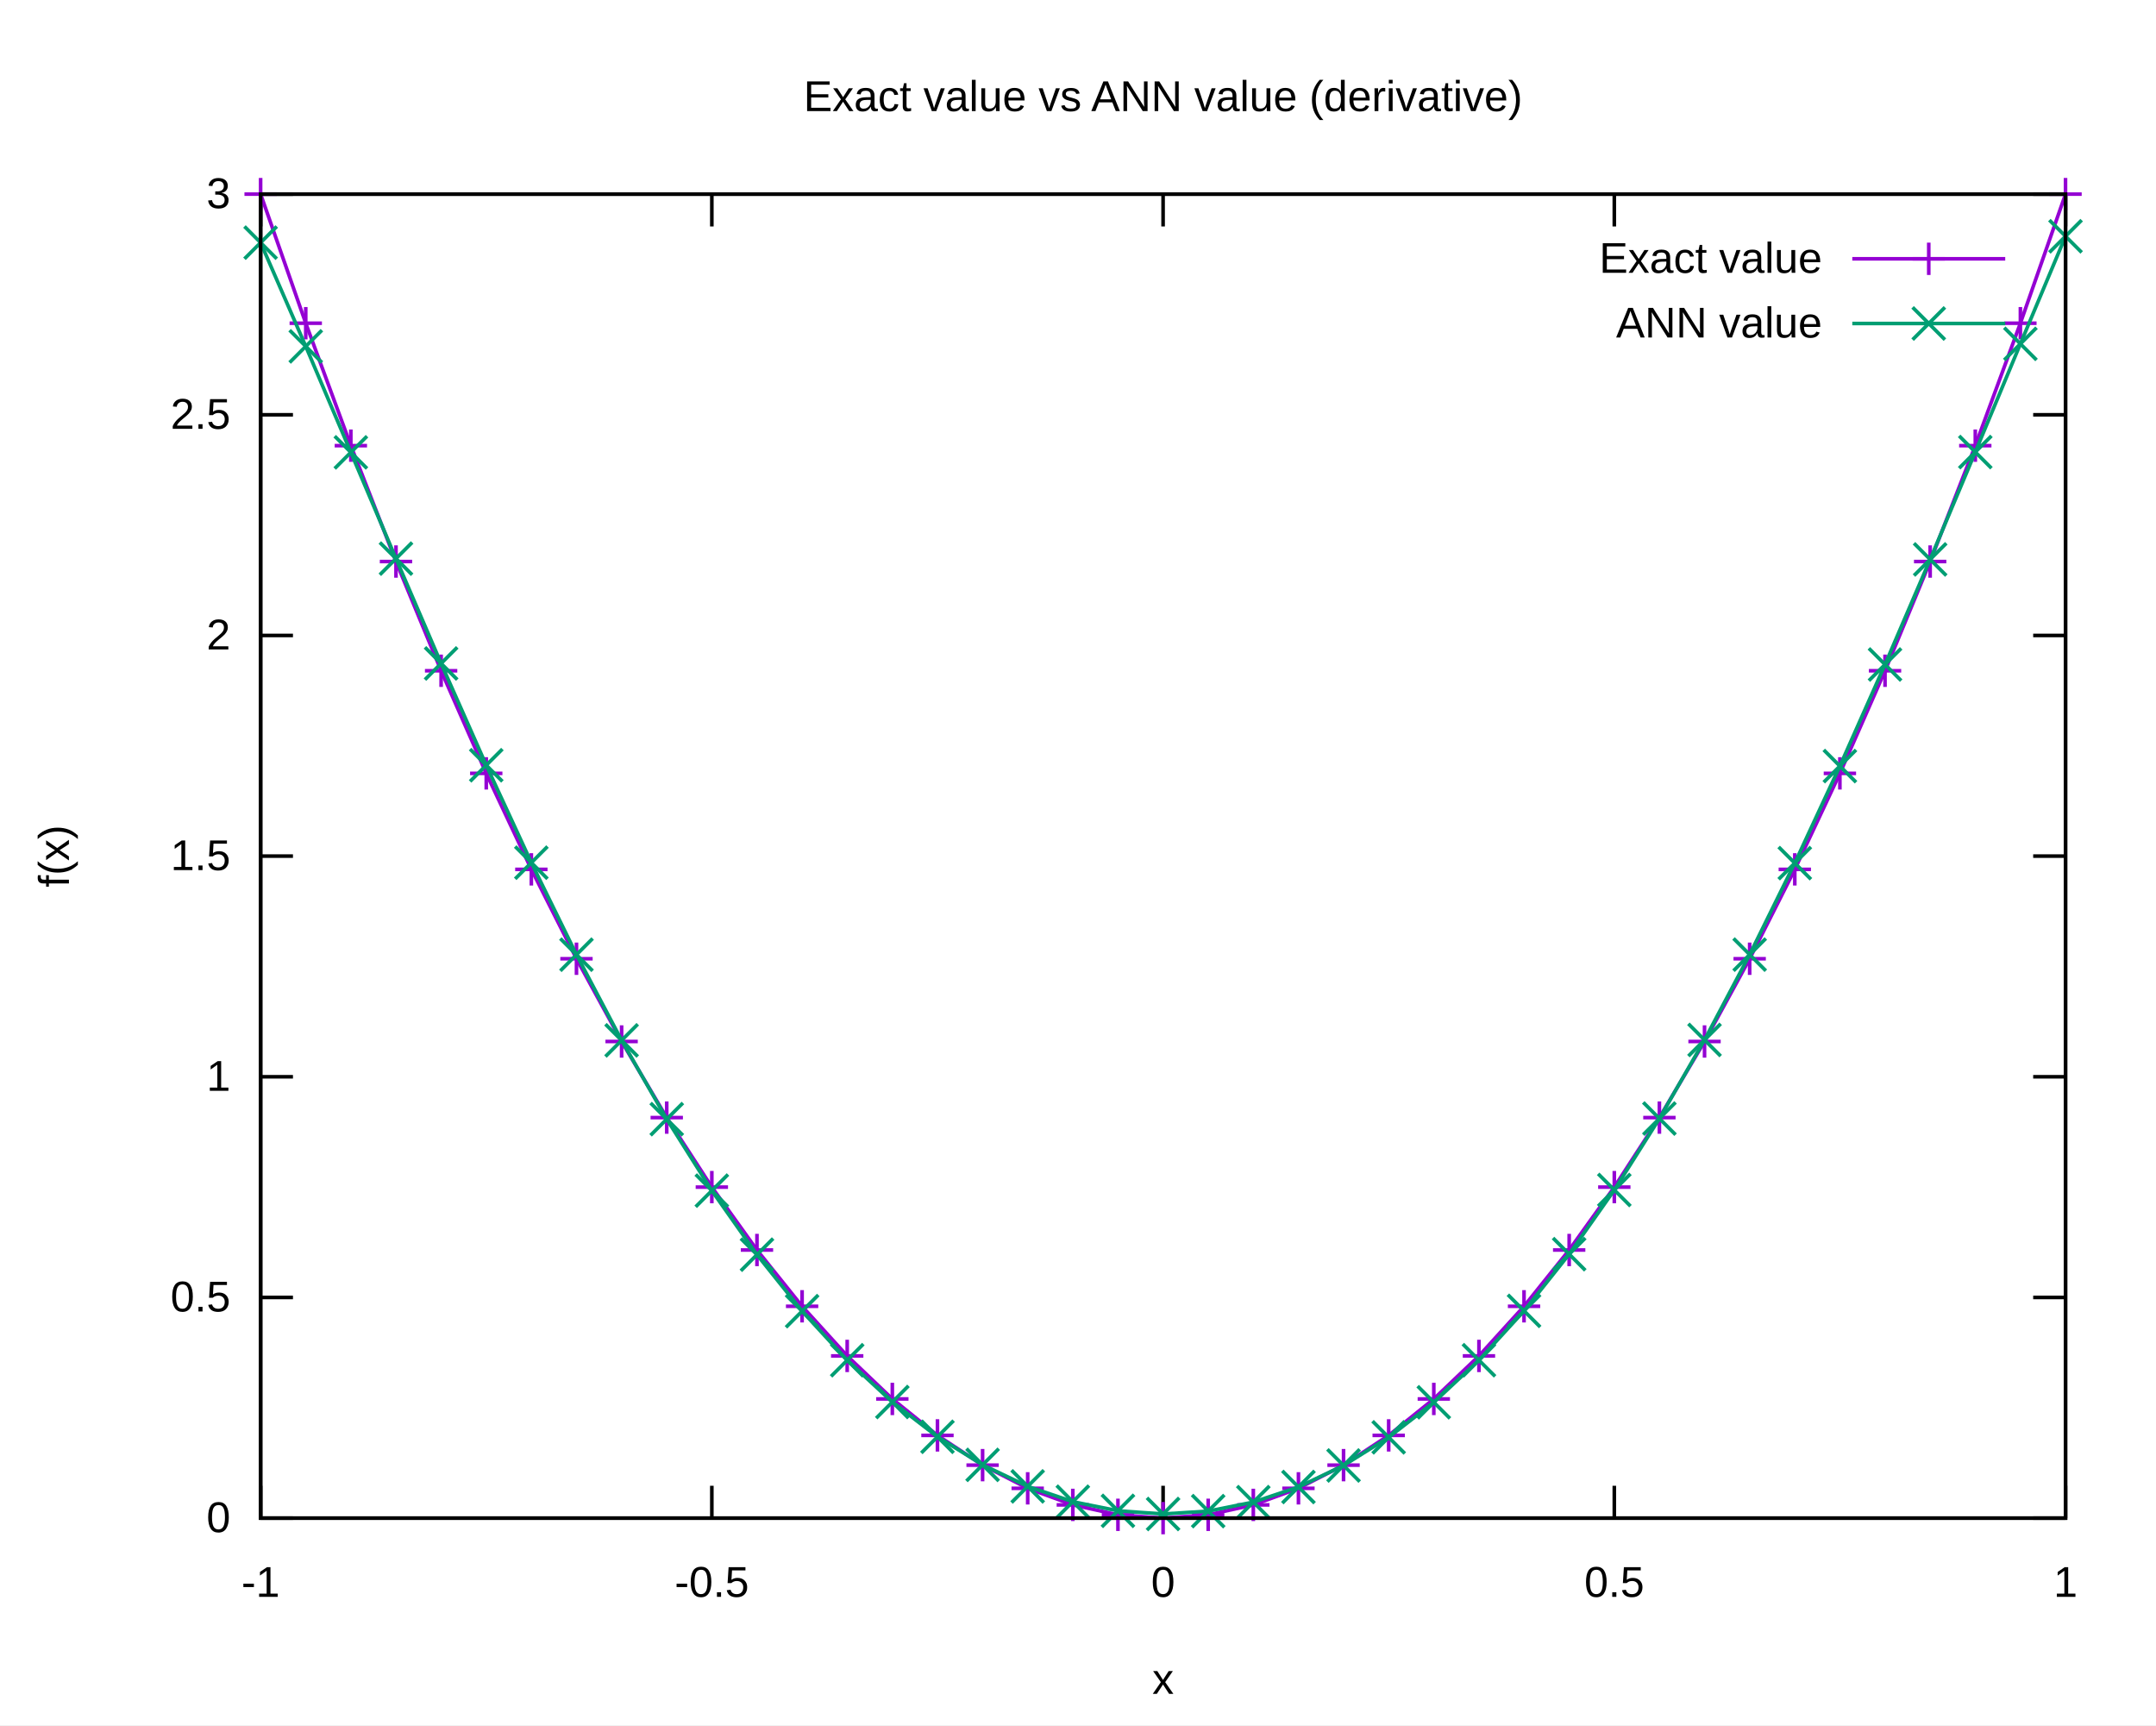
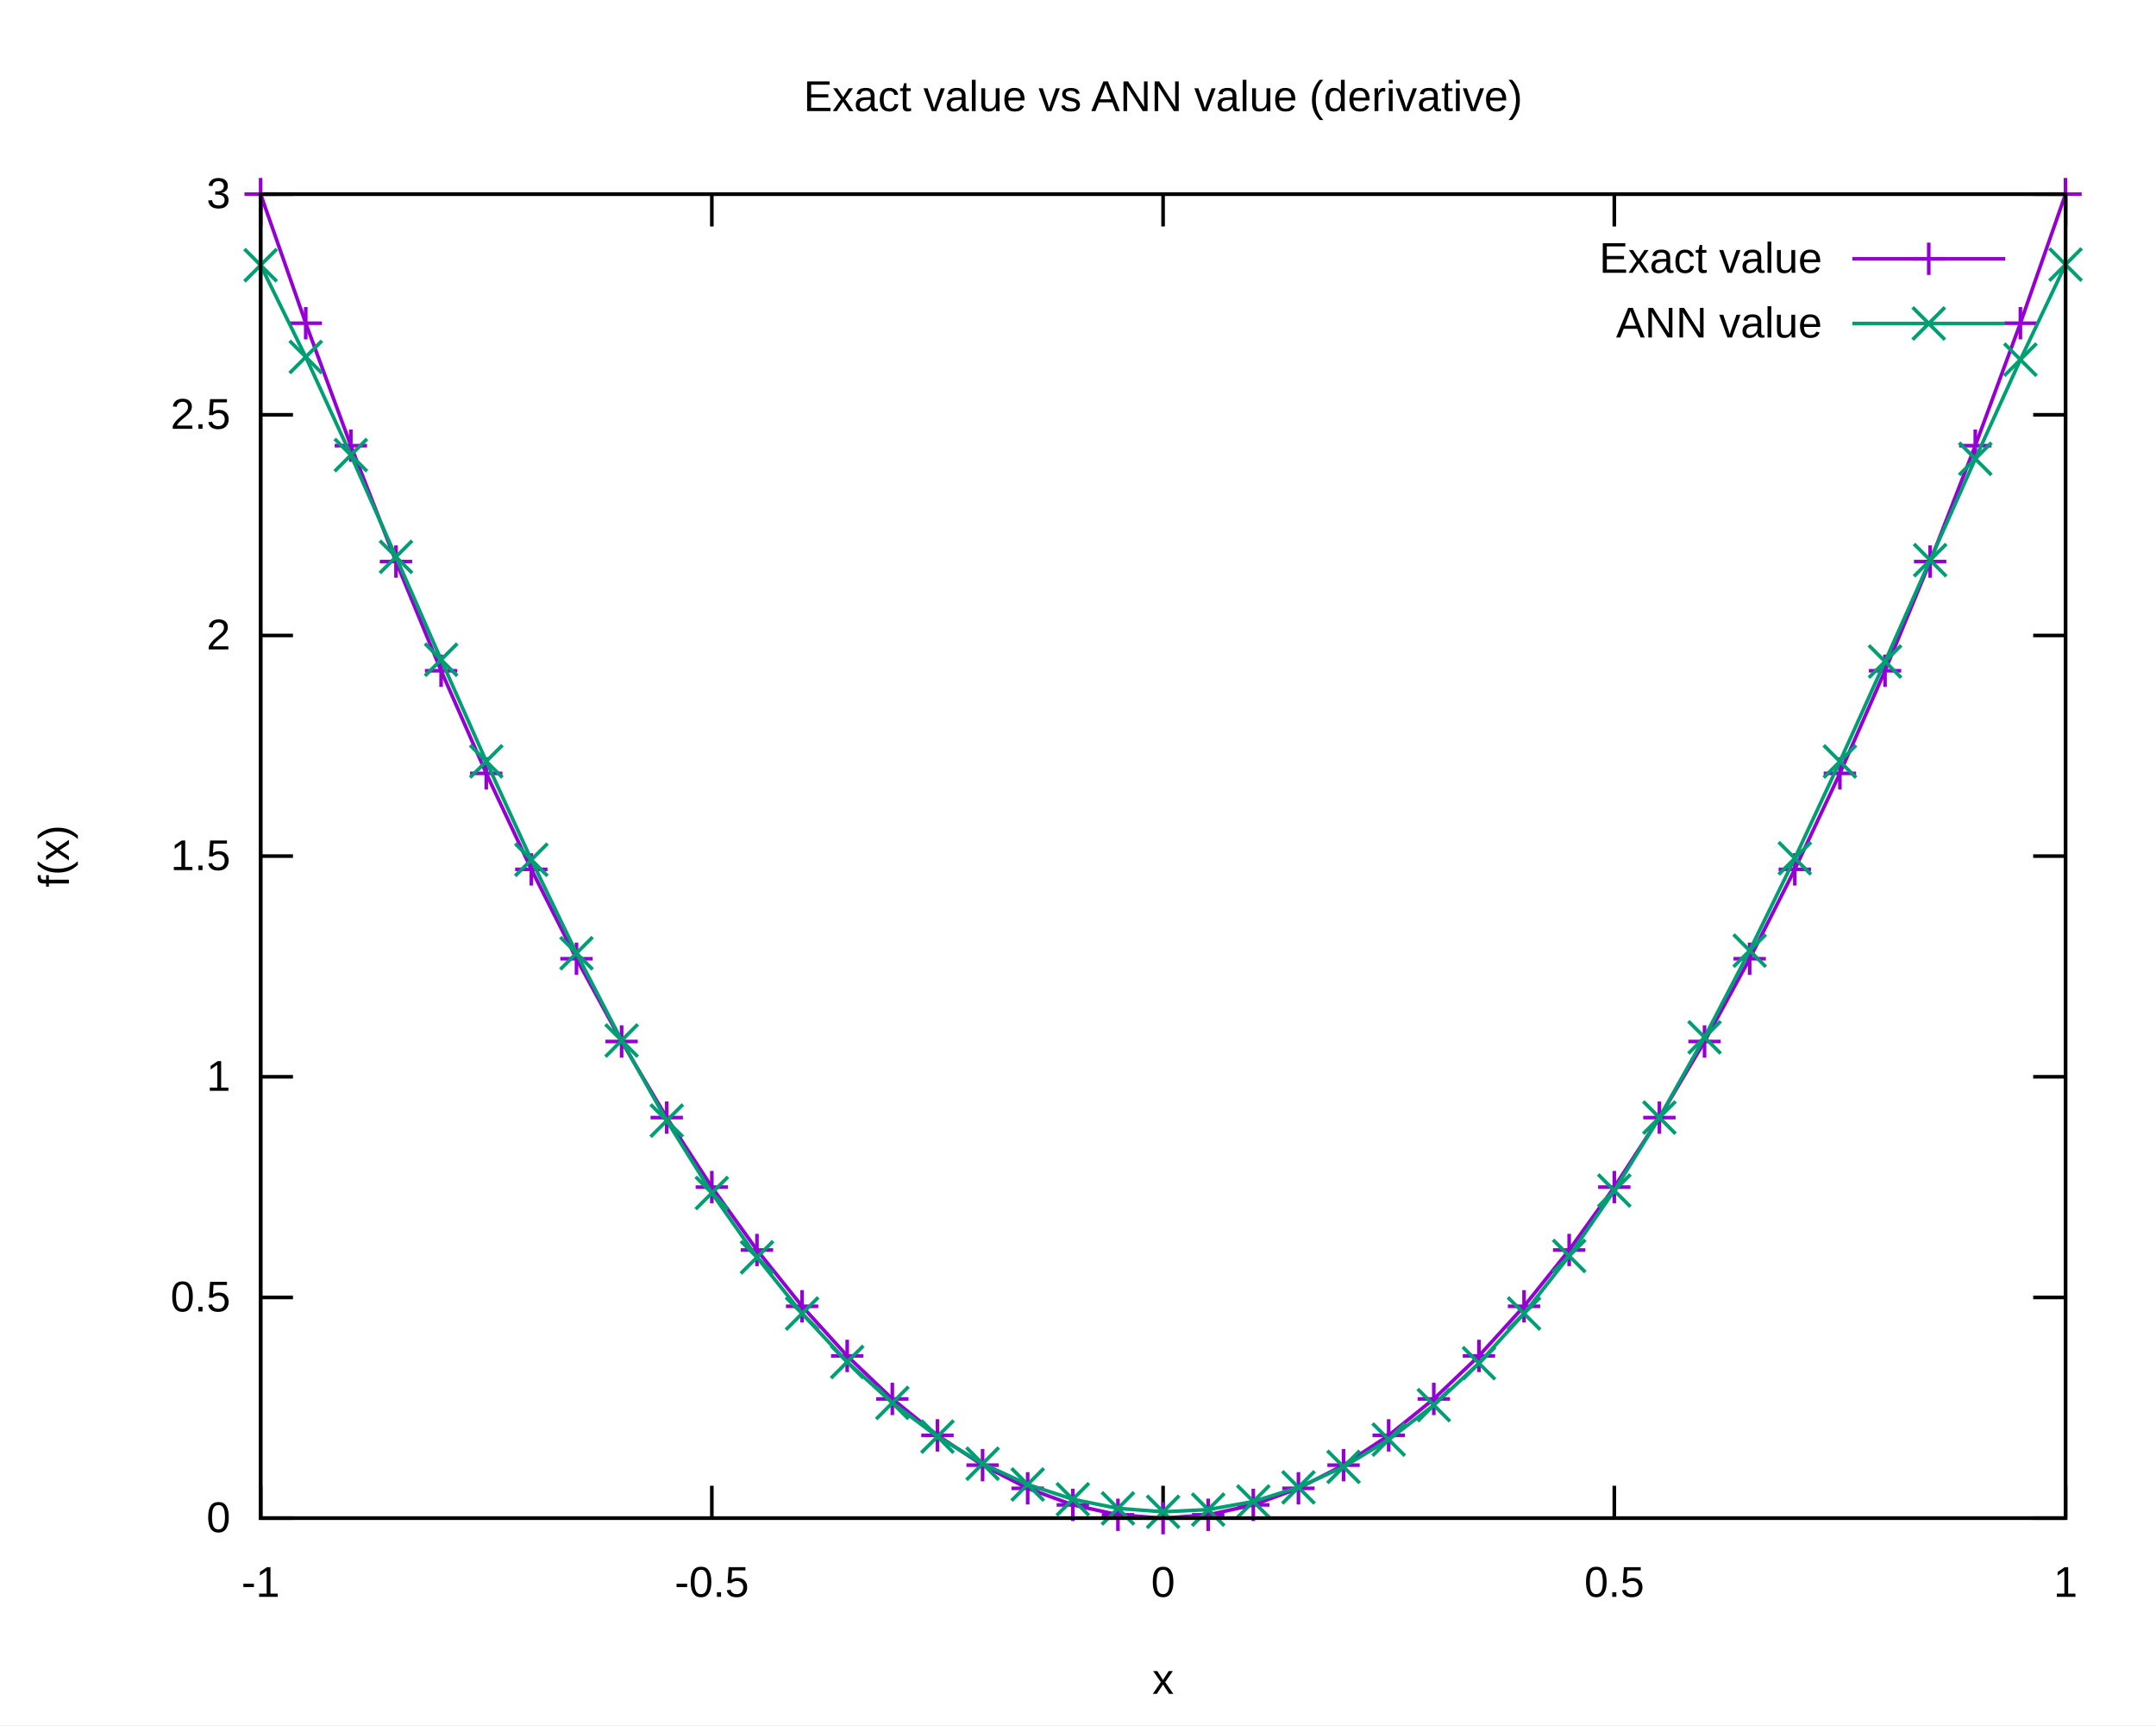
<svg xmlns="http://www.w3.org/2000/svg" xmlns:xlink="http://www.w3.org/1999/xlink" width="600" height="480" viewBox="0 0 600 480">
  <g id="gnuplot_canvas">
    <rect x="0" y="0" width="600" height="480" fill="#ffffff" />
    <defs>
      <circle id="gpDot" r="0.5" stroke-width="0.5" stroke="currentColor" />
      <path id="gpPt0" stroke-width="0.222" stroke="currentColor" d="M-1,0 h2 M0,-1 v2" />
      <path id="gpPt1" stroke-width="0.222" stroke="currentColor" d="M-1,-1 L1,1 M1,-1 L-1,1" />
      <path id="gpPt2" stroke-width="0.222" stroke="currentColor" d="M-1,0 L1,0 M0,-1 L0,1 M-1,-1 L1,1 M-1,1 L1,-1" />
      <rect id="gpPt3" stroke-width="0.222" stroke="currentColor" x="-1" y="-1" width="2" height="2" />
      <rect id="gpPt4" stroke-width="0.222" stroke="currentColor" fill="currentColor" x="-1" y="-1" width="2" height="2" />
      <circle id="gpPt5" stroke-width="0.222" stroke="currentColor" cx="0" cy="0" r="1" />
      <use xlink:href="#gpPt5" id="gpPt6" fill="currentColor" stroke="none" />
      <path id="gpPt7" stroke-width="0.222" stroke="currentColor" d="M0,-1.33 L-1.33,0.67 L1.33,0.67 z" />
      <use xlink:href="#gpPt7" id="gpPt8" fill="currentColor" stroke="none" />
      <use xlink:href="#gpPt7" id="gpPt9" stroke="currentColor" transform="rotate(180)" />
      <use xlink:href="#gpPt9" id="gpPt10" fill="currentColor" stroke="none" />
      <use xlink:href="#gpPt3" id="gpPt11" stroke="currentColor" transform="rotate(45)" />
      <use xlink:href="#gpPt11" id="gpPt12" fill="currentColor" stroke="none" />
      <path id="gpPt13" stroke-width="0.222" stroke="currentColor" d="M0,1.330 L1.265,0.411 L0.782,-1.067 L-0.782,-1.076 L-1.265,0.411 z" />
      <use xlink:href="#gpPt13" id="gpPt14" fill="currentColor" stroke="none" />
      <filter id="textbox" filterUnits="objectBoundingBox" x="0" y="0" height="1" width="1">
        <feFlood flood-color="#FFFFFF" flood-opacity="1" result="bgnd" />
        <feComposite in="SourceGraphic" in2="bgnd" operator="atop" />
      </filter>
      <filter id="greybox" filterUnits="objectBoundingBox" x="0" y="0" height="1" width="1">
        <feFlood flood-color="lightgrey" flood-opacity="1" result="grey" />
        <feComposite in="SourceGraphic" in2="grey" operator="atop" />
      </filter>
    </defs>
    <g fill="none" color="#FFFFFF" stroke="currentColor" stroke-width="1.00" stroke-linecap="butt" stroke-linejoin="miter">
</g>
    <g fill="none" color="black" stroke="currentColor" stroke-width="1.00" stroke-linecap="butt" stroke-linejoin="miter">
      <path stroke="black" d="M72.53,422.40 L81.53,422.40 M574.82,422.40 L565.82,422.40  " />
      <g transform="translate(64.14,426.30)" stroke="none" fill="black" font-family="Arial" font-size="12.00" text-anchor="end">
        <text>
          <tspan font-family="Arial"> 0</tspan>
        </text>
      </g>
    </g>
    <g fill="none" color="black" stroke="currentColor" stroke-width="1.00" stroke-linecap="butt" stroke-linejoin="miter">
      <path stroke="black" d="M72.53,361.00 L81.53,361.00 M574.82,361.00 L565.82,361.00  " />
      <g transform="translate(64.14,364.90)" stroke="none" fill="black" font-family="Arial" font-size="12.00" text-anchor="end">
        <text>
          <tspan font-family="Arial"> 0.5</tspan>
        </text>
      </g>
    </g>
    <g fill="none" color="black" stroke="currentColor" stroke-width="1.00" stroke-linecap="butt" stroke-linejoin="miter">
      <path stroke="black" d="M72.53,299.60 L81.53,299.60 M574.82,299.60 L565.82,299.60  " />
      <g transform="translate(64.14,303.50)" stroke="none" fill="black" font-family="Arial" font-size="12.00" text-anchor="end">
        <text>
          <tspan font-family="Arial"> 1</tspan>
        </text>
      </g>
    </g>
    <g fill="none" color="black" stroke="currentColor" stroke-width="1.00" stroke-linecap="butt" stroke-linejoin="miter">
      <path stroke="black" d="M72.53,238.20 L81.53,238.20 M574.82,238.20 L565.82,238.20  " />
      <g transform="translate(64.14,242.10)" stroke="none" fill="black" font-family="Arial" font-size="12.00" text-anchor="end">
        <text>
          <tspan font-family="Arial"> 1.5</tspan>
        </text>
      </g>
    </g>
    <g fill="none" color="black" stroke="currentColor" stroke-width="1.00" stroke-linecap="butt" stroke-linejoin="miter">
      <path stroke="black" d="M72.53,176.81 L81.53,176.81 M574.82,176.81 L565.82,176.81  " />
      <g transform="translate(64.14,180.71)" stroke="none" fill="black" font-family="Arial" font-size="12.00" text-anchor="end">
        <text>
          <tspan font-family="Arial"> 2</tspan>
        </text>
      </g>
    </g>
    <g fill="none" color="black" stroke="currentColor" stroke-width="1.00" stroke-linecap="butt" stroke-linejoin="miter">
      <path stroke="black" d="M72.53,115.41 L81.53,115.41 M574.82,115.41 L565.82,115.41  " />
      <g transform="translate(64.14,119.31)" stroke="none" fill="black" font-family="Arial" font-size="12.00" text-anchor="end">
        <text>
          <tspan font-family="Arial"> 2.5</tspan>
        </text>
      </g>
    </g>
    <g fill="none" color="black" stroke="currentColor" stroke-width="1.00" stroke-linecap="butt" stroke-linejoin="miter">
      <path stroke="black" d="M72.53,54.01 L81.53,54.01 M574.82,54.01 L565.82,54.01  " />
      <g transform="translate(64.14,57.91)" stroke="none" fill="black" font-family="Arial" font-size="12.00" text-anchor="end">
        <text>
          <tspan font-family="Arial"> 3</tspan>
        </text>
      </g>
    </g>
    <g fill="none" color="black" stroke="currentColor" stroke-width="1.00" stroke-linecap="butt" stroke-linejoin="miter">
      <path stroke="black" d="M72.53,422.40 L72.53,413.40 M72.53,54.01 L72.53,63.01  " />
      <g transform="translate(72.53,444.30)" stroke="none" fill="black" font-family="Arial" font-size="12.00" text-anchor="middle">
        <text>
          <tspan font-family="Arial">-1</tspan>
        </text>
      </g>
    </g>
    <g fill="none" color="black" stroke="currentColor" stroke-width="1.00" stroke-linecap="butt" stroke-linejoin="miter">
      <path stroke="black" d="M198.10,422.40 L198.10,413.40 M198.10,54.01 L198.10,63.01  " />
      <g transform="translate(198.10,444.30)" stroke="none" fill="black" font-family="Arial" font-size="12.00" text-anchor="middle">
        <text>
          <tspan font-family="Arial">-0.5</tspan>
        </text>
      </g>
    </g>
    <g fill="none" color="black" stroke="currentColor" stroke-width="1.00" stroke-linecap="butt" stroke-linejoin="miter">
      <path stroke="black" d="M323.68,422.40 L323.68,413.40 M323.68,54.01 L323.68,63.01  " />
      <g transform="translate(323.68,444.30)" stroke="none" fill="black" font-family="Arial" font-size="12.00" text-anchor="middle">
        <text>
          <tspan font-family="Arial"> 0</tspan>
        </text>
      </g>
    </g>
    <g fill="none" color="black" stroke="currentColor" stroke-width="1.00" stroke-linecap="butt" stroke-linejoin="miter">
      <path stroke="black" d="M449.25,422.40 L449.25,413.40 M449.25,54.01 L449.25,63.01  " />
      <g transform="translate(449.25,444.30)" stroke="none" fill="black" font-family="Arial" font-size="12.00" text-anchor="middle">
        <text>
          <tspan font-family="Arial"> 0.5</tspan>
        </text>
      </g>
    </g>
    <g fill="none" color="black" stroke="currentColor" stroke-width="1.00" stroke-linecap="butt" stroke-linejoin="miter">
      <path stroke="black" d="M574.82,422.40 L574.82,413.40 M574.82,54.01 L574.82,63.01  " />
      <g transform="translate(574.82,444.30)" stroke="none" fill="black" font-family="Arial" font-size="12.00" text-anchor="middle">
        <text>
          <tspan font-family="Arial"> 1</tspan>
        </text>
      </g>
    </g>
    <g fill="none" color="black" stroke="currentColor" stroke-width="1.00" stroke-linecap="butt" stroke-linejoin="miter">
</g>
    <g fill="none" color="black" stroke="currentColor" stroke-width="1.00" stroke-linecap="butt" stroke-linejoin="miter">
      <path stroke="black" d="M72.53,54.01 L72.53,422.40 L574.82,422.40 L574.82,54.01 L72.53,54.01 Z  " />
    </g>
    <g fill="none" color="black" stroke="currentColor" stroke-width="1.00" stroke-linecap="butt" stroke-linejoin="miter">
</g>
    <g id="gnuplot_plot_1">
      <g fill="none" color="black" stroke="currentColor" stroke-width="1.00" stroke-linecap="butt" stroke-linejoin="miter">
        <g transform="translate(507.09,75.91)" stroke="none" fill="black" font-family="Arial" font-size="12.00" text-anchor="end">
          <text>
            <tspan font-family="Arial">Exact value</tspan>
          </text>
        </g>
      </g>
      <g fill="none" color="black" stroke="currentColor" stroke-width="1.00" stroke-linecap="butt" stroke-linejoin="miter">
        <path stroke="rgb(148,   0, 211)" d="M515.48,72.01 L558.04,72.01 M72.53,54.01 L85.09,89.93 L97.64,124.00 L110.20,156.24 L122.76,186.63 L135.32,215.18   L147.87,241.89 L160.43,266.76 L172.99,289.78 L185.55,310.96 L198.10,330.30 L210.66,347.80 L223.22,363.46 L235.77,377.27   L248.33,389.24 L260.89,399.38 L273.45,407.66 L286.00,414.11 L298.56,418.72 L311.12,421.48 L323.68,422.40 L336.23,421.48   L348.79,418.72 L361.35,414.11 L373.90,407.66 L386.46,399.38 L399.02,389.24 L411.58,377.27 L424.13,363.46 L436.69,347.80   L449.25,330.30 L461.80,310.96 L474.36,289.78 L486.92,266.76 L499.48,241.89 L512.03,215.18 L524.59,186.63 L537.15,156.24   L549.71,124.00 L562.26,89.93 L574.82,54.01  " />
        <use xlink:href="#gpPt0" transform="translate(72.53,54.01) scale(4.50)" color="rgb(148,   0, 211)" />
        <use xlink:href="#gpPt0" transform="translate(85.09,89.93) scale(4.50)" color="rgb(148,   0, 211)" />
        <use xlink:href="#gpPt0" transform="translate(97.64,124.00) scale(4.50)" color="rgb(148,   0, 211)" />
        <use xlink:href="#gpPt0" transform="translate(110.20,156.24) scale(4.50)" color="rgb(148,   0, 211)" />
        <use xlink:href="#gpPt0" transform="translate(122.76,186.63) scale(4.50)" color="rgb(148,   0, 211)" />
        <use xlink:href="#gpPt0" transform="translate(135.32,215.18) scale(4.50)" color="rgb(148,   0, 211)" />
        <use xlink:href="#gpPt0" transform="translate(147.87,241.89) scale(4.50)" color="rgb(148,   0, 211)" />
        <use xlink:href="#gpPt0" transform="translate(160.43,266.76) scale(4.50)" color="rgb(148,   0, 211)" />
        <use xlink:href="#gpPt0" transform="translate(172.99,289.78) scale(4.50)" color="rgb(148,   0, 211)" />
        <use xlink:href="#gpPt0" transform="translate(185.55,310.96) scale(4.50)" color="rgb(148,   0, 211)" />
        <use xlink:href="#gpPt0" transform="translate(198.10,330.30) scale(4.50)" color="rgb(148,   0, 211)" />
        <use xlink:href="#gpPt0" transform="translate(210.66,347.80) scale(4.50)" color="rgb(148,   0, 211)" />
        <use xlink:href="#gpPt0" transform="translate(223.22,363.46) scale(4.50)" color="rgb(148,   0, 211)" />
        <use xlink:href="#gpPt0" transform="translate(235.77,377.27) scale(4.50)" color="rgb(148,   0, 211)" />
        <use xlink:href="#gpPt0" transform="translate(248.33,389.24) scale(4.50)" color="rgb(148,   0, 211)" />
        <use xlink:href="#gpPt0" transform="translate(260.89,399.38) scale(4.50)" color="rgb(148,   0, 211)" />
        <use xlink:href="#gpPt0" transform="translate(273.45,407.66) scale(4.50)" color="rgb(148,   0, 211)" />
        <use xlink:href="#gpPt0" transform="translate(286.00,414.11) scale(4.50)" color="rgb(148,   0, 211)" />
        <use xlink:href="#gpPt0" transform="translate(298.56,418.72) scale(4.50)" color="rgb(148,   0, 211)" />
        <use xlink:href="#gpPt0" transform="translate(311.12,421.48) scale(4.50)" color="rgb(148,   0, 211)" />
        <use xlink:href="#gpPt0" transform="translate(323.68,422.40) scale(4.50)" color="rgb(148,   0, 211)" />
        <use xlink:href="#gpPt0" transform="translate(336.23,421.48) scale(4.50)" color="rgb(148,   0, 211)" />
        <use xlink:href="#gpPt0" transform="translate(348.79,418.72) scale(4.50)" color="rgb(148,   0, 211)" />
        <use xlink:href="#gpPt0" transform="translate(361.35,414.11) scale(4.50)" color="rgb(148,   0, 211)" />
        <use xlink:href="#gpPt0" transform="translate(373.90,407.66) scale(4.50)" color="rgb(148,   0, 211)" />
        <use xlink:href="#gpPt0" transform="translate(386.46,399.38) scale(4.50)" color="rgb(148,   0, 211)" />
        <use xlink:href="#gpPt0" transform="translate(399.02,389.24) scale(4.50)" color="rgb(148,   0, 211)" />
        <use xlink:href="#gpPt0" transform="translate(411.58,377.27) scale(4.50)" color="rgb(148,   0, 211)" />
        <use xlink:href="#gpPt0" transform="translate(424.13,363.46) scale(4.50)" color="rgb(148,   0, 211)" />
        <use xlink:href="#gpPt0" transform="translate(436.69,347.80) scale(4.50)" color="rgb(148,   0, 211)" />
        <use xlink:href="#gpPt0" transform="translate(449.25,330.30) scale(4.50)" color="rgb(148,   0, 211)" />
        <use xlink:href="#gpPt0" transform="translate(461.80,310.96) scale(4.50)" color="rgb(148,   0, 211)" />
        <use xlink:href="#gpPt0" transform="translate(474.36,289.78) scale(4.50)" color="rgb(148,   0, 211)" />
        <use xlink:href="#gpPt0" transform="translate(486.92,266.76) scale(4.50)" color="rgb(148,   0, 211)" />
        <use xlink:href="#gpPt0" transform="translate(499.48,241.89) scale(4.50)" color="rgb(148,   0, 211)" />
        <use xlink:href="#gpPt0" transform="translate(512.03,215.18) scale(4.50)" color="rgb(148,   0, 211)" />
        <use xlink:href="#gpPt0" transform="translate(524.59,186.63) scale(4.50)" color="rgb(148,   0, 211)" />
        <use xlink:href="#gpPt0" transform="translate(537.15,156.24) scale(4.50)" color="rgb(148,   0, 211)" />
        <use xlink:href="#gpPt0" transform="translate(549.71,124.00) scale(4.50)" color="rgb(148,   0, 211)" />
        <use xlink:href="#gpPt0" transform="translate(562.26,89.93) scale(4.50)" color="rgb(148,   0, 211)" />
        <use xlink:href="#gpPt0" transform="translate(574.82,54.01) scale(4.50)" color="rgb(148,   0, 211)" />
        <use xlink:href="#gpPt0" transform="translate(536.76,72.01) scale(4.50)" color="rgb(148,   0, 211)" />
      </g>
    </g>
    <g id="gnuplot_plot_2">
      <g fill="none" color="black" stroke="currentColor" stroke-width="1.00" stroke-linecap="butt" stroke-linejoin="miter">
        <g transform="translate(507.09,93.91)" stroke="none" fill="black" font-family="Arial" font-size="12.00" text-anchor="end">
          <text>
            <tspan font-family="Arial">ANN value</tspan>
          </text>
        </g>
      </g>
      <g fill="none" color="black" stroke="currentColor" stroke-width="1.00" stroke-linecap="butt" stroke-linejoin="miter">
-         <path stroke="rgb(  0, 158, 115)" d="M515.48,90.01 L558.04,90.01 M72.53,67.51 L85.09,96.37 L97.64,125.86 L110.20,155.43 L122.76,184.60 L135.32,212.92   L147.87,240.03 L160.43,265.63 L172.99,289.47 L185.55,311.39 L198.10,331.28 L210.66,349.10 L223.22,364.81 L235.77,378.46   L248.33,390.09 L260.89,399.77 L273.45,407.58 L286.00,413.57 L298.56,417.83 L311.12,420.37 L323.68,421.25 L336.23,420.45   L348.79,417.95 L361.35,413.74 L373.90,407.75 L386.46,399.92 L399.02,390.17 L411.58,378.46 L424.13,364.73 L436.69,348.96   L449.25,331.10 L461.80,311.22 L474.36,289.35 L486.92,265.61 L499.48,240.15 L512.03,213.15 L524.59,184.89 L537.15,155.65   L549.71,125.78 L562.26,95.67 L574.82,65.74  " />
-         <use xlink:href="#gpPt1" transform="translate(72.53,67.51) scale(4.50)" color="rgb(  0, 158, 115)" />
-         <use xlink:href="#gpPt1" transform="translate(85.09,96.37) scale(4.50)" color="rgb(  0, 158, 115)" />
-         <use xlink:href="#gpPt1" transform="translate(97.64,125.86) scale(4.50)" color="rgb(  0, 158, 115)" />
-         <use xlink:href="#gpPt1" transform="translate(110.20,155.43) scale(4.50)" color="rgb(  0, 158, 115)" />
-         <use xlink:href="#gpPt1" transform="translate(122.76,184.60) scale(4.50)" color="rgb(  0, 158, 115)" />
-         <use xlink:href="#gpPt1" transform="translate(135.32,212.92) scale(4.50)" color="rgb(  0, 158, 115)" />
-         <use xlink:href="#gpPt1" transform="translate(147.87,240.03) scale(4.50)" color="rgb(  0, 158, 115)" />
-         <use xlink:href="#gpPt1" transform="translate(160.43,265.63) scale(4.50)" color="rgb(  0, 158, 115)" />
-         <use xlink:href="#gpPt1" transform="translate(172.99,289.47) scale(4.50)" color="rgb(  0, 158, 115)" />
-         <use xlink:href="#gpPt1" transform="translate(185.55,311.39) scale(4.50)" color="rgb(  0, 158, 115)" />
-         <use xlink:href="#gpPt1" transform="translate(198.10,331.28) scale(4.50)" color="rgb(  0, 158, 115)" />
-         <use xlink:href="#gpPt1" transform="translate(210.66,349.10) scale(4.50)" color="rgb(  0, 158, 115)" />
-         <use xlink:href="#gpPt1" transform="translate(223.22,364.81) scale(4.50)" color="rgb(  0, 158, 115)" />
-         <use xlink:href="#gpPt1" transform="translate(235.77,378.46) scale(4.50)" color="rgb(  0, 158, 115)" />
-         <use xlink:href="#gpPt1" transform="translate(248.33,390.09) scale(4.50)" color="rgb(  0, 158, 115)" />
-         <use xlink:href="#gpPt1" transform="translate(260.89,399.77) scale(4.50)" color="rgb(  0, 158, 115)" />
-         <use xlink:href="#gpPt1" transform="translate(273.45,407.58) scale(4.50)" color="rgb(  0, 158, 115)" />
-         <use xlink:href="#gpPt1" transform="translate(286.00,413.57) scale(4.50)" color="rgb(  0, 158, 115)" />
-         <use xlink:href="#gpPt1" transform="translate(298.56,417.83) scale(4.50)" color="rgb(  0, 158, 115)" />
-         <use xlink:href="#gpPt1" transform="translate(311.12,420.37) scale(4.50)" color="rgb(  0, 158, 115)" />
-         <use xlink:href="#gpPt1" transform="translate(323.68,421.25) scale(4.50)" color="rgb(  0, 158, 115)" />
-         <use xlink:href="#gpPt1" transform="translate(336.23,420.45) scale(4.50)" color="rgb(  0, 158, 115)" />
-         <use xlink:href="#gpPt1" transform="translate(348.79,417.95) scale(4.50)" color="rgb(  0, 158, 115)" />
-         <use xlink:href="#gpPt1" transform="translate(361.35,413.74) scale(4.50)" color="rgb(  0, 158, 115)" />
-         <use xlink:href="#gpPt1" transform="translate(373.90,407.75) scale(4.50)" color="rgb(  0, 158, 115)" />
-         <use xlink:href="#gpPt1" transform="translate(386.46,399.92) scale(4.50)" color="rgb(  0, 158, 115)" />
-         <use xlink:href="#gpPt1" transform="translate(399.02,390.17) scale(4.50)" color="rgb(  0, 158, 115)" />
-         <use xlink:href="#gpPt1" transform="translate(411.58,378.46) scale(4.50)" color="rgb(  0, 158, 115)" />
-         <use xlink:href="#gpPt1" transform="translate(424.13,364.73) scale(4.50)" color="rgb(  0, 158, 115)" />
-         <use xlink:href="#gpPt1" transform="translate(436.69,348.96) scale(4.50)" color="rgb(  0, 158, 115)" />
-         <use xlink:href="#gpPt1" transform="translate(449.25,331.10) scale(4.50)" color="rgb(  0, 158, 115)" />
-         <use xlink:href="#gpPt1" transform="translate(461.80,311.22) scale(4.50)" color="rgb(  0, 158, 115)" />
-         <use xlink:href="#gpPt1" transform="translate(474.36,289.35) scale(4.50)" color="rgb(  0, 158, 115)" />
-         <use xlink:href="#gpPt1" transform="translate(486.92,265.61) scale(4.50)" color="rgb(  0, 158, 115)" />
-         <use xlink:href="#gpPt1" transform="translate(499.48,240.15) scale(4.50)" color="rgb(  0, 158, 115)" />
-         <use xlink:href="#gpPt1" transform="translate(512.03,213.15) scale(4.50)" color="rgb(  0, 158, 115)" />
-         <use xlink:href="#gpPt1" transform="translate(524.59,184.89) scale(4.50)" color="rgb(  0, 158, 115)" />
-         <use xlink:href="#gpPt1" transform="translate(537.15,155.65) scale(4.50)" color="rgb(  0, 158, 115)" />
-         <use xlink:href="#gpPt1" transform="translate(549.71,125.78) scale(4.50)" color="rgb(  0, 158, 115)" />
-         <use xlink:href="#gpPt1" transform="translate(562.26,95.67) scale(4.50)" color="rgb(  0, 158, 115)" />
-         <use xlink:href="#gpPt1" transform="translate(574.82,65.74) scale(4.50)" color="rgb(  0, 158, 115)" />
+         <path stroke="rgb(  0, 158, 115)" d="M515.48,90.01 L558.04,90.01 M72.53,73.79 L85.09,99.32 L97.64,126.62 L110.20,154.94 L122.76,183.56 L135.32,211.84   L147.87,239.22 L160.43,265.23 L172.99,289.51 L185.55,311.80 L198.10,331.94 L210.66,349.83 L223.22,365.48 L235.77,378.95   L248.33,390.33 L260.89,399.72 L273.45,407.26 L286.00,413.04 L298.56,417.16 L311.12,419.69 L323.68,420.64 L336.23,420.03   L348.79,417.78 L361.35,413.85 L373.90,408.14 L386.46,400.55 L399.02,390.96 L411.58,379.30 L424.13,365.47 L436.69,349.46   L449.25,331.26 L461.80,310.95 L474.36,288.63 L486.92,264.50 L499.48,238.81 L512.03,211.87 L524.59,184.06 L537.15,155.85   L549.71,127.66 L562.26,100.07 L574.82,73.61  " />
+         <use xlink:href="#gpPt1" transform="translate(72.53,73.79) scale(4.50)" color="rgb(  0, 158, 115)" />
+         <use xlink:href="#gpPt1" transform="translate(85.09,99.32) scale(4.50)" color="rgb(  0, 158, 115)" />
+         <use xlink:href="#gpPt1" transform="translate(97.64,126.62) scale(4.50)" color="rgb(  0, 158, 115)" />
+         <use xlink:href="#gpPt1" transform="translate(110.20,154.94) scale(4.50)" color="rgb(  0, 158, 115)" />
+         <use xlink:href="#gpPt1" transform="translate(122.76,183.56) scale(4.50)" color="rgb(  0, 158, 115)" />
+         <use xlink:href="#gpPt1" transform="translate(135.32,211.84) scale(4.50)" color="rgb(  0, 158, 115)" />
+         <use xlink:href="#gpPt1" transform="translate(147.87,239.22) scale(4.50)" color="rgb(  0, 158, 115)" />
+         <use xlink:href="#gpPt1" transform="translate(160.43,265.23) scale(4.50)" color="rgb(  0, 158, 115)" />
+         <use xlink:href="#gpPt1" transform="translate(172.99,289.51) scale(4.50)" color="rgb(  0, 158, 115)" />
+         <use xlink:href="#gpPt1" transform="translate(185.55,311.80) scale(4.50)" color="rgb(  0, 158, 115)" />
+         <use xlink:href="#gpPt1" transform="translate(198.10,331.94) scale(4.50)" color="rgb(  0, 158, 115)" />
+         <use xlink:href="#gpPt1" transform="translate(210.66,349.83) scale(4.50)" color="rgb(  0, 158, 115)" />
+         <use xlink:href="#gpPt1" transform="translate(223.22,365.48) scale(4.50)" color="rgb(  0, 158, 115)" />
+         <use xlink:href="#gpPt1" transform="translate(235.77,378.95) scale(4.50)" color="rgb(  0, 158, 115)" />
+         <use xlink:href="#gpPt1" transform="translate(248.33,390.33) scale(4.50)" color="rgb(  0, 158, 115)" />
+         <use xlink:href="#gpPt1" transform="translate(260.89,399.72) scale(4.50)" color="rgb(  0, 158, 115)" />
+         <use xlink:href="#gpPt1" transform="translate(273.45,407.26) scale(4.50)" color="rgb(  0, 158, 115)" />
+         <use xlink:href="#gpPt1" transform="translate(286.00,413.04) scale(4.50)" color="rgb(  0, 158, 115)" />
+         <use xlink:href="#gpPt1" transform="translate(298.56,417.16) scale(4.50)" color="rgb(  0, 158, 115)" />
+         <use xlink:href="#gpPt1" transform="translate(311.12,419.69) scale(4.50)" color="rgb(  0, 158, 115)" />
+         <use xlink:href="#gpPt1" transform="translate(323.68,420.64) scale(4.50)" color="rgb(  0, 158, 115)" />
+         <use xlink:href="#gpPt1" transform="translate(336.23,420.03) scale(4.50)" color="rgb(  0, 158, 115)" />
+         <use xlink:href="#gpPt1" transform="translate(348.79,417.78) scale(4.50)" color="rgb(  0, 158, 115)" />
+         <use xlink:href="#gpPt1" transform="translate(361.35,413.85) scale(4.50)" color="rgb(  0, 158, 115)" />
+         <use xlink:href="#gpPt1" transform="translate(373.90,408.14) scale(4.50)" color="rgb(  0, 158, 115)" />
+         <use xlink:href="#gpPt1" transform="translate(386.46,400.55) scale(4.50)" color="rgb(  0, 158, 115)" />
+         <use xlink:href="#gpPt1" transform="translate(399.02,390.96) scale(4.50)" color="rgb(  0, 158, 115)" />
+         <use xlink:href="#gpPt1" transform="translate(411.58,379.30) scale(4.50)" color="rgb(  0, 158, 115)" />
+         <use xlink:href="#gpPt1" transform="translate(424.13,365.47) scale(4.50)" color="rgb(  0, 158, 115)" />
+         <use xlink:href="#gpPt1" transform="translate(436.69,349.46) scale(4.50)" color="rgb(  0, 158, 115)" />
+         <use xlink:href="#gpPt1" transform="translate(449.25,331.26) scale(4.50)" color="rgb(  0, 158, 115)" />
+         <use xlink:href="#gpPt1" transform="translate(461.80,310.95) scale(4.50)" color="rgb(  0, 158, 115)" />
+         <use xlink:href="#gpPt1" transform="translate(474.36,288.63) scale(4.50)" color="rgb(  0, 158, 115)" />
+         <use xlink:href="#gpPt1" transform="translate(486.92,264.50) scale(4.50)" color="rgb(  0, 158, 115)" />
+         <use xlink:href="#gpPt1" transform="translate(499.48,238.81) scale(4.50)" color="rgb(  0, 158, 115)" />
+         <use xlink:href="#gpPt1" transform="translate(512.03,211.87) scale(4.50)" color="rgb(  0, 158, 115)" />
+         <use xlink:href="#gpPt1" transform="translate(524.59,184.06) scale(4.50)" color="rgb(  0, 158, 115)" />
+         <use xlink:href="#gpPt1" transform="translate(537.15,155.85) scale(4.50)" color="rgb(  0, 158, 115)" />
+         <use xlink:href="#gpPt1" transform="translate(549.71,127.66) scale(4.50)" color="rgb(  0, 158, 115)" />
+         <use xlink:href="#gpPt1" transform="translate(562.26,100.07) scale(4.50)" color="rgb(  0, 158, 115)" />
+         <use xlink:href="#gpPt1" transform="translate(574.82,73.61) scale(4.50)" color="rgb(  0, 158, 115)" />
        <use xlink:href="#gpPt1" transform="translate(536.76,90.01) scale(4.50)" color="rgb(  0, 158, 115)" />
      </g>
    </g>
    <g fill="none" color="#FFFFFF" stroke="rgb(  0, 158, 115)" stroke-width="2.00" stroke-linecap="butt" stroke-linejoin="miter">
</g>
    <g fill="none" color="black" stroke="currentColor" stroke-width="2.00" stroke-linecap="butt" stroke-linejoin="miter">
</g>
    <g fill="none" color="black" stroke="black" stroke-width="1.00" stroke-linecap="butt" stroke-linejoin="miter">
</g>
    <g fill="none" color="black" stroke="currentColor" stroke-width="1.00" stroke-linecap="butt" stroke-linejoin="miter">
      <path stroke="black" d="M72.53,54.01 L72.53,422.40 L574.82,422.40 L574.82,54.01 L72.53,54.01 Z  " />
      <g transform="translate(19.18,238.21) rotate(270.00)" stroke="none" fill="black" font-family="Arial" font-size="12.00" text-anchor="middle">
        <text>
          <tspan font-family="Arial">f(x)</tspan>
        </text>
      </g>
    </g>
    <g fill="none" color="black" stroke="currentColor" stroke-width="1.00" stroke-linecap="butt" stroke-linejoin="miter">
      <g transform="translate(323.67,471.30)" stroke="none" fill="black" font-family="Arial" font-size="12.00" text-anchor="middle">
        <text>
          <tspan font-family="Arial">x</tspan>
        </text>
      </g>
    </g>
    <g fill="none" color="black" stroke="currentColor" stroke-width="1.00" stroke-linecap="butt" stroke-linejoin="miter">
</g>
    <g fill="none" color="black" stroke="currentColor" stroke-width="1.00" stroke-linecap="butt" stroke-linejoin="miter">
      <g transform="translate(323.67,30.91)" stroke="none" fill="black" font-family="Arial" font-size="12.00" text-anchor="middle">
        <text>
          <tspan font-family="Arial">Exact value vs ANN value (derivative)</tspan>
        </text>
      </g>
    </g>
    <g fill="none" color="black" stroke="currentColor" stroke-width="1.00" stroke-linecap="butt" stroke-linejoin="miter">
</g>
  </g>
</svg>
